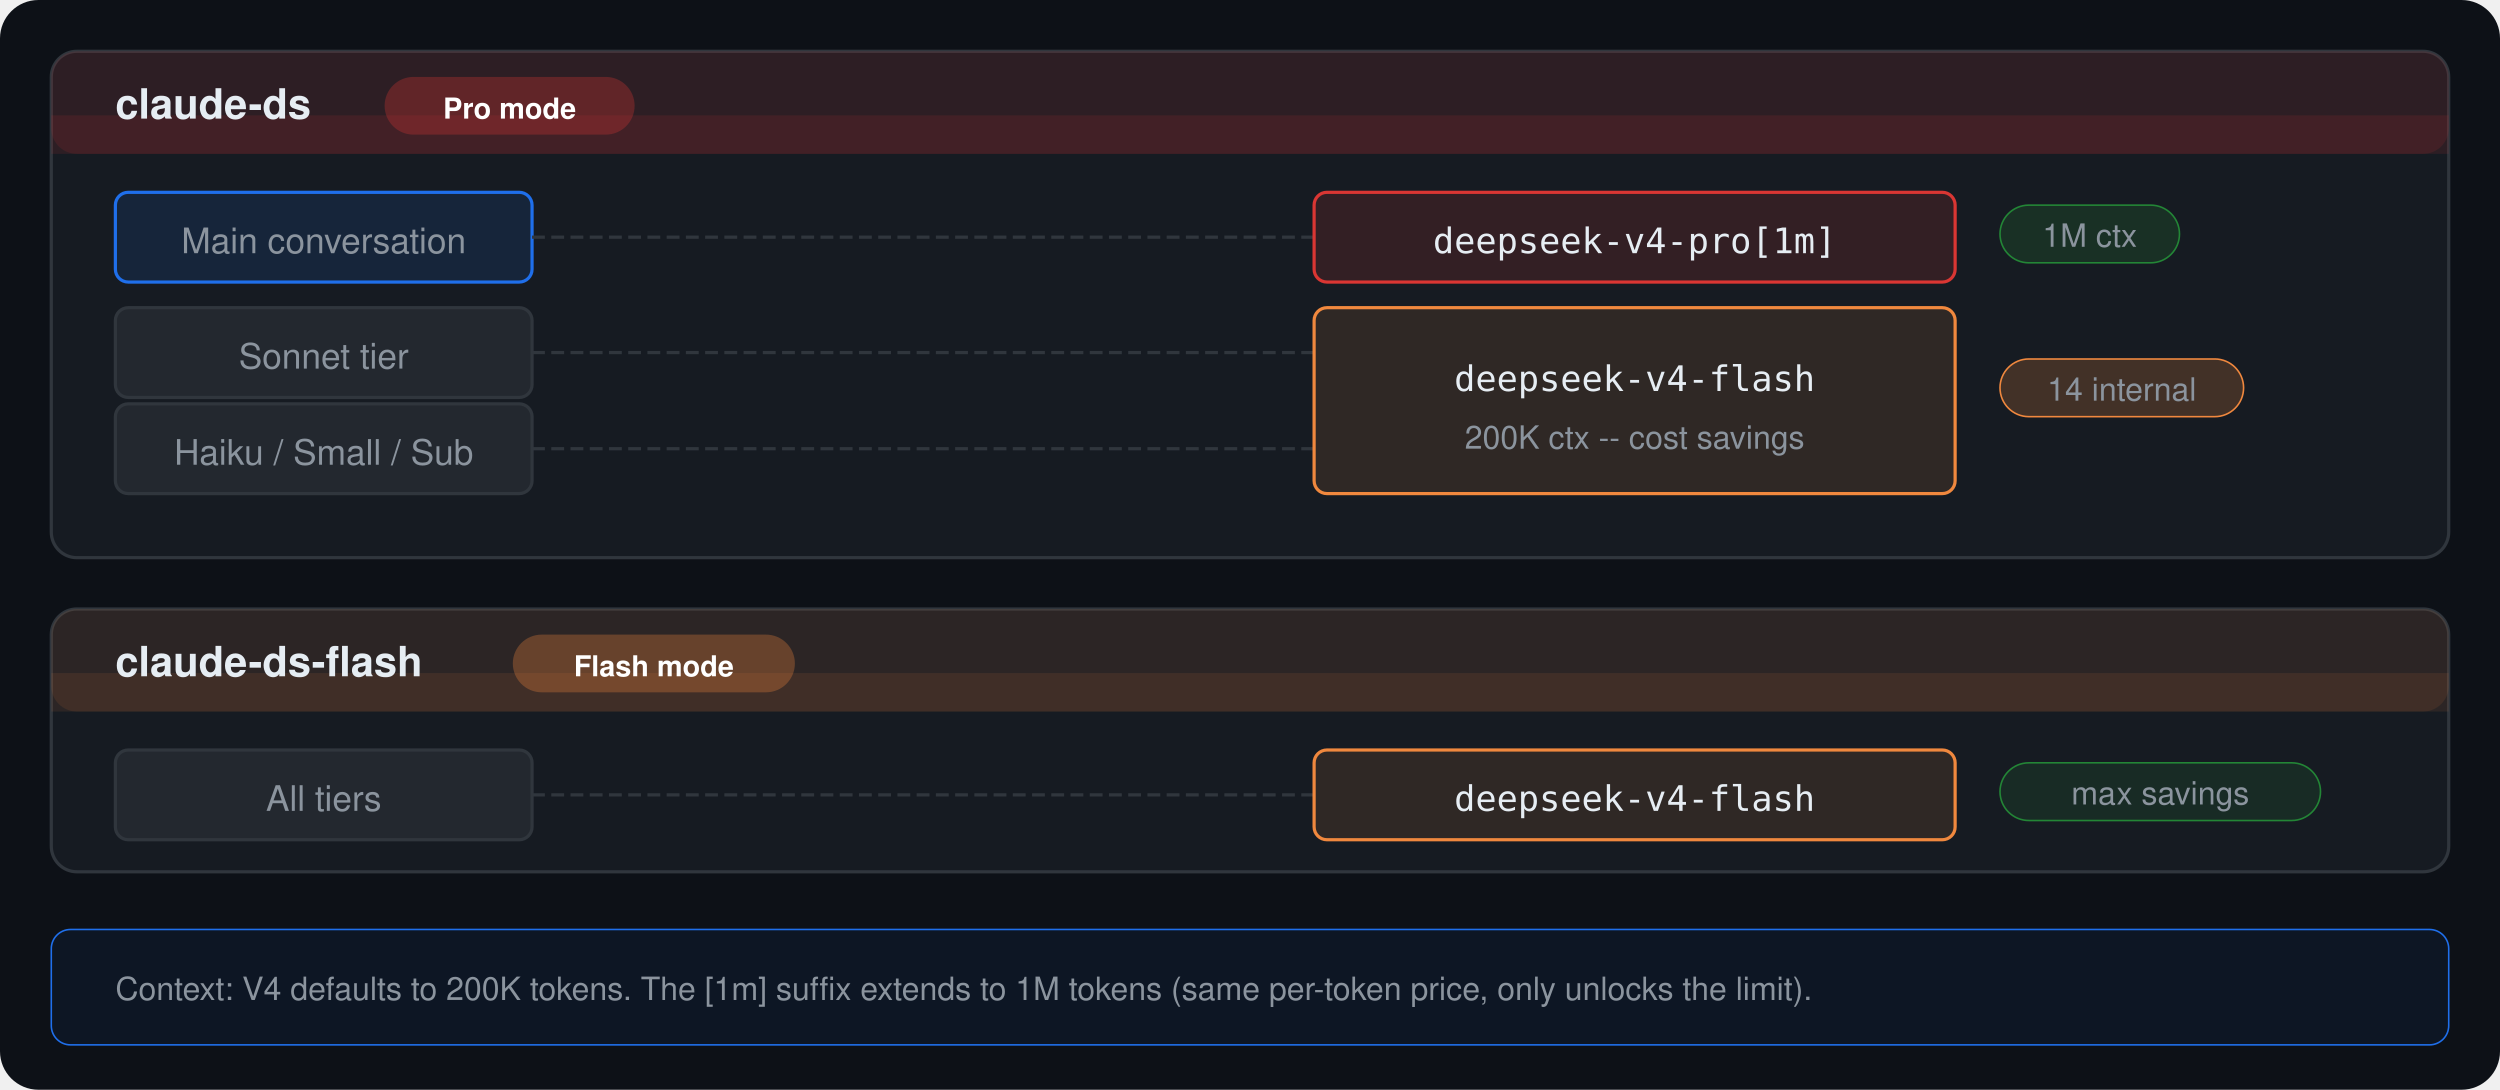
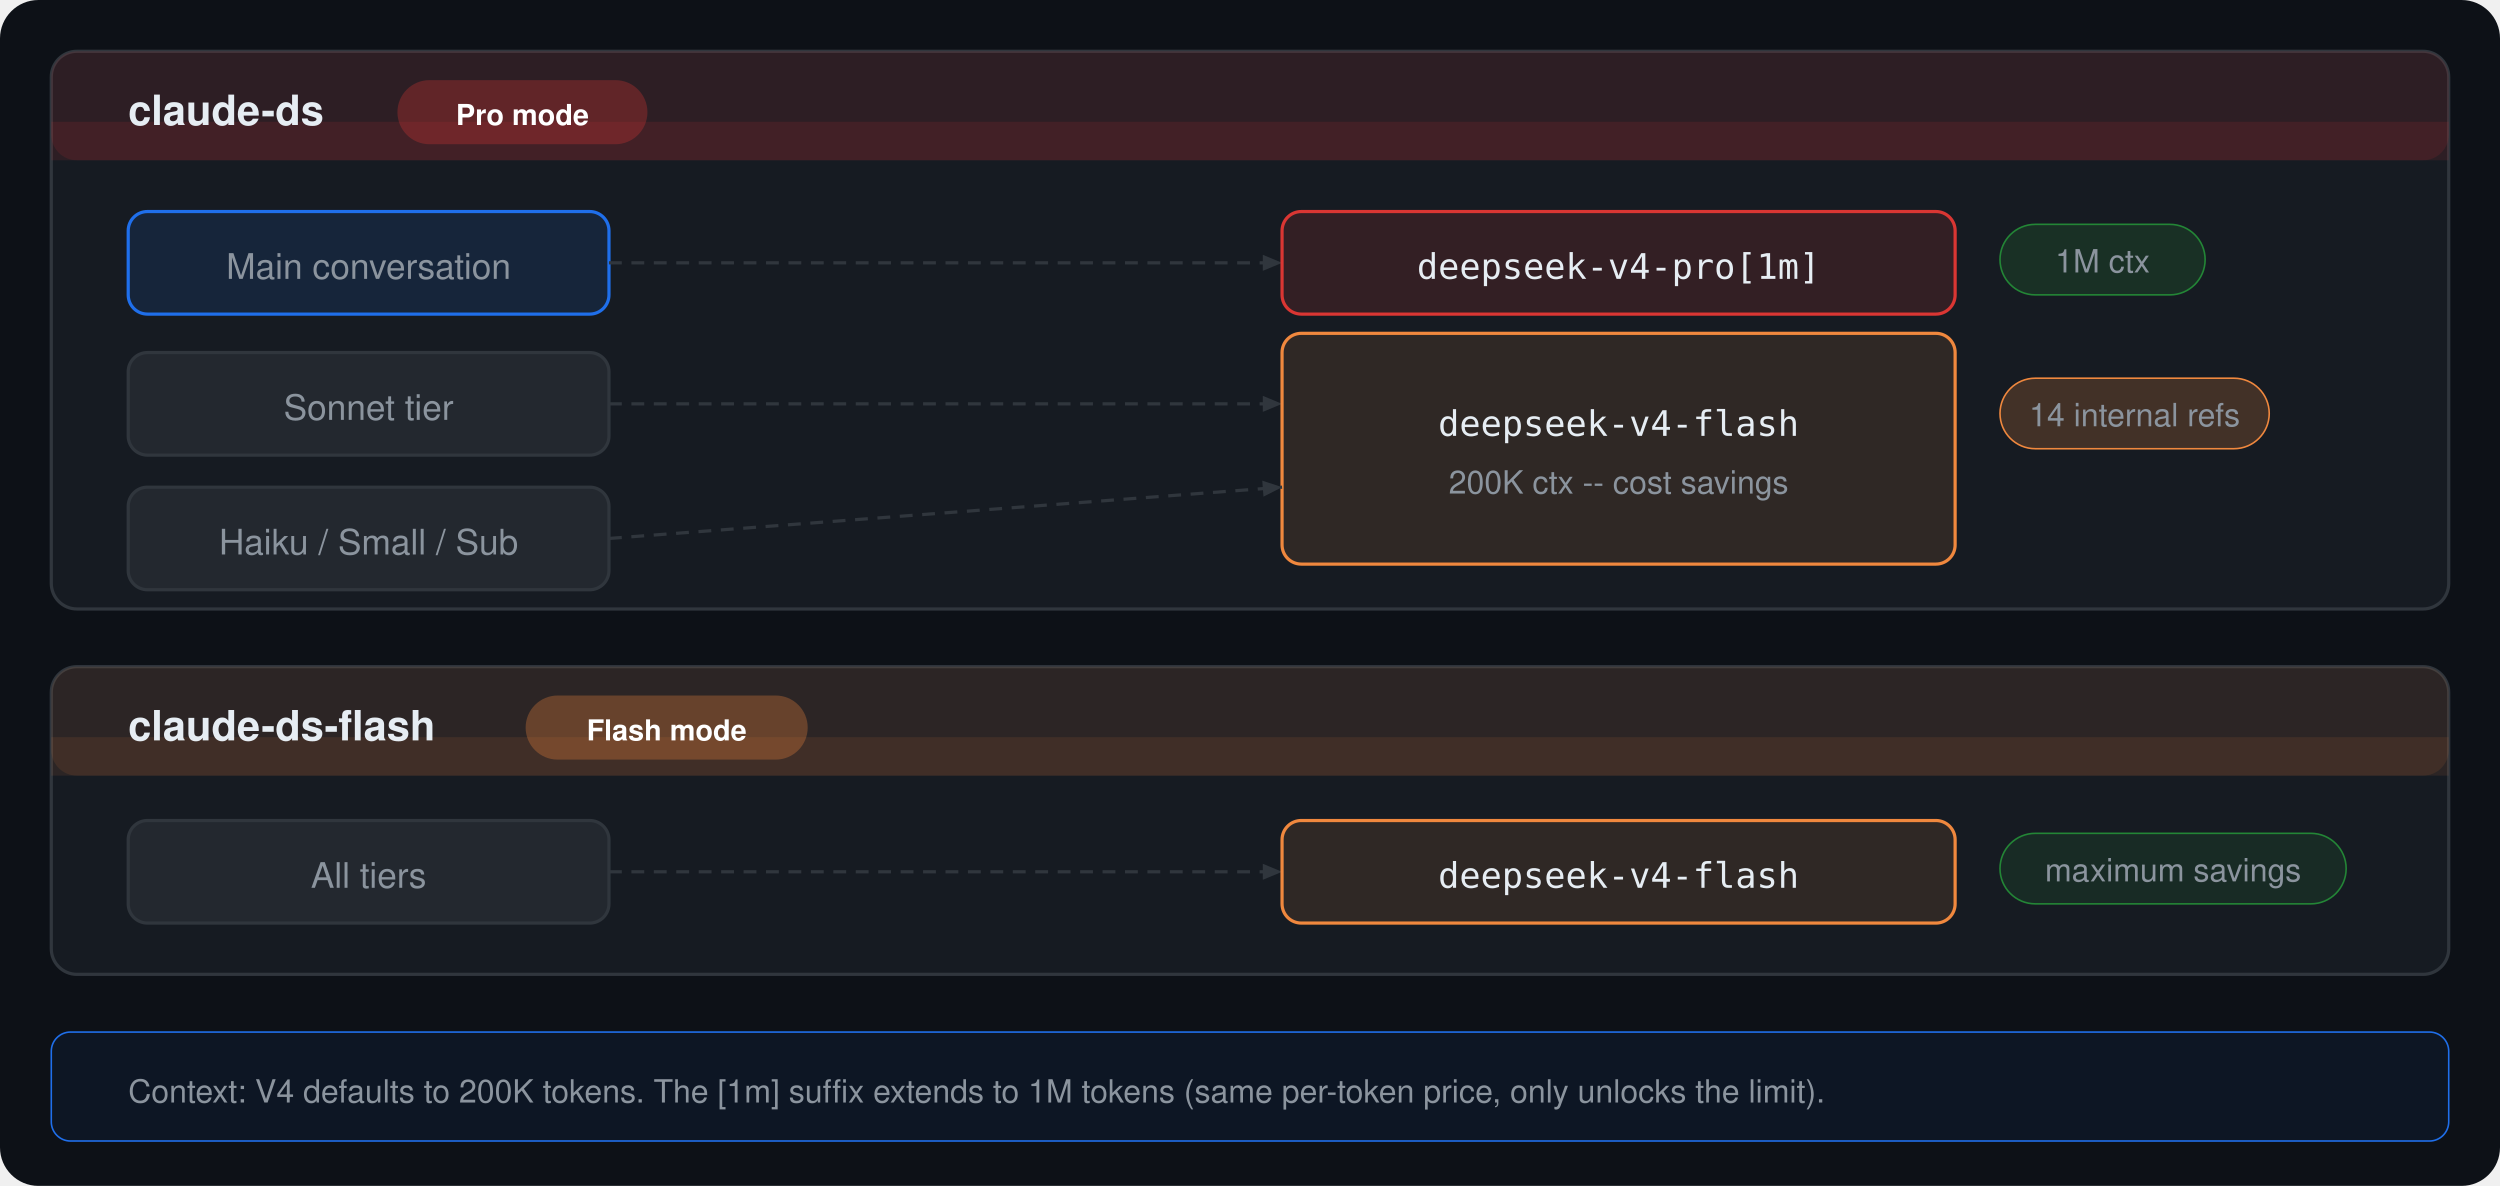
- <svg xmlns="http://www.w3.org/2000/svg" viewBox="0 0 780 340" fill="none">
+ <svg xmlns="http://www.w3.org/2000/svg" viewBox="0 0 780 370" fill="none">
  <style>
    text { font-family: -apple-system, BlinkMacSystemFont, 'Segoe UI', Helvetica, Arial, sans-serif; }
    .title { font-size: 13px; font-weight: 700; fill: #e6edf3; }
    .tier-label { font-size: 11px; fill: #8b949e; }
    .model-name { font-family: 'SF Mono', 'Fira Code', monospace; font-size: 11px; fill: #e6edf3; }
    .model-detail { font-size: 10px; fill: #8b949e; }
    .badge { font-size: 9px; font-weight: 600; fill: #ffffff; }
-     .section-title { font-size: 10px; font-weight: 600; fill: #8b949e; letter-spacing: 0.05em; text-transform: uppercase; }
+     .arrow-line { stroke: #30363d; stroke-width: 1; stroke-dasharray: 4 3; }
  </style>
-   <rect width="780" height="340" rx="12" fill="#0d1117" />
-   <rect x="16" y="16" width="748" height="158" rx="8" fill="#161b22" stroke="#30363d" stroke-width="1" />
-   <rect x="16" y="16" width="748" height="32" rx="8" fill="#da3633" fill-opacity="0.12" />
-   <rect x="16" y="36" width="748" height="12" fill="#da3633" fill-opacity="0.12" />
-   <text x="36" y="37" class="title">claude-ds</text>
-   <rect x="120" y="24" width="78" height="18" rx="9" fill="#da3633" fill-opacity="0.3" />
-   <text x="159" y="37" class="badge" text-anchor="middle">Pro mode</text>
-   <rect x="36" y="60" width="130" height="28" rx="4" fill="#1f6feb" fill-opacity="0.12" stroke="#1f6feb" stroke-width="1" />
-   <text x="101" y="79" class="tier-label" text-anchor="middle">Main conversation</text>
-   <line x1="166" y1="74" x2="410" y2="74" stroke="#30363d" stroke-width="1" stroke-dasharray="4 2" />
-   <rect x="410" y="60" width="200" height="28" rx="4" fill="#da3633" fill-opacity="0.15" stroke="#da3633" stroke-width="1" />
-   <text x="510" y="79" class="model-name" text-anchor="middle">deepseek-v4-pro[1m]</text>
-   <rect x="624" y="64" width="56" height="18" rx="9" fill="#238636" fill-opacity="0.2" stroke="#238636" stroke-width="0.5" />
-   <text x="652" y="77" class="model-detail" text-anchor="middle">1M ctx</text>
-   <rect x="36" y="96" width="130" height="28" rx="4" fill="#30363d" fill-opacity="0.5" stroke="#30363d" stroke-width="1" />
-   <text x="101" y="115" class="tier-label" text-anchor="middle">Sonnet tier</text>
-   <line x1="166" y1="110" x2="410" y2="110" stroke="#30363d" stroke-width="1" stroke-dasharray="4 2" />
-   <rect x="36" y="126" width="130" height="28" rx="4" fill="#30363d" fill-opacity="0.5" stroke="#30363d" stroke-width="1" />
-   <text x="101" y="145" class="tier-label" text-anchor="middle">Haiku / Small / Sub</text>
-   <line x1="166" y1="140" x2="410" y2="140" stroke="#30363d" stroke-width="1" stroke-dasharray="4 2" />
-   <rect x="410" y="96" width="200" height="58" rx="4" fill="#f0883e" fill-opacity="0.12" stroke="#f0883e" stroke-width="1" />
-   <text x="510" y="122" class="model-name" text-anchor="middle">deepseek-v4-flash</text>
-   <text x="510" y="140" class="model-detail" text-anchor="middle">200K ctx -- cost savings</text>
-   <rect x="624" y="112" width="76" height="18" rx="9" fill="#f0883e" fill-opacity="0.2" stroke="#f0883e" stroke-width="0.5" />
-   <text x="662" y="125" class="model-detail" text-anchor="middle">14 internal</text>
-   <rect x="16" y="190" width="748" height="82" rx="8" fill="#161b22" stroke="#30363d" stroke-width="1" />
-   <rect x="16" y="190" width="748" height="32" rx="8" fill="#f0883e" fill-opacity="0.1" />
-   <rect x="16" y="210" width="748" height="12" fill="#f0883e" fill-opacity="0.1" />
-   <text x="36" y="211" class="title">claude-ds-flash</text>
-   <rect x="160" y="198" width="88" height="18" rx="9" fill="#f0883e" fill-opacity="0.3" />
-   <text x="204" y="211" class="badge" text-anchor="middle">Flash mode</text>
-   <rect x="36" y="234" width="130" height="28" rx="4" fill="#30363d" fill-opacity="0.5" stroke="#30363d" stroke-width="1" />
-   <text x="101" y="253" class="tier-label" text-anchor="middle">All tiers</text>
-   <line x1="166" y1="248" x2="410" y2="248" stroke="#30363d" stroke-width="1" stroke-dasharray="4 2" />
-   <rect x="410" y="234" width="200" height="28" rx="4" fill="#f0883e" fill-opacity="0.12" stroke="#f0883e" stroke-width="1" />
-   <text x="510" y="253" class="model-name" text-anchor="middle">deepseek-v4-flash</text>
-   <rect x="624" y="238" width="100" height="18" rx="9" fill="#238636" fill-opacity="0.15" stroke="#238636" stroke-width="0.5" />
-   <text x="674" y="251" class="model-detail" text-anchor="middle">max savings</text>
-   <rect x="16" y="290" width="748" height="36" rx="6" fill="#1f6feb" fill-opacity="0.06" stroke="#1f6feb" stroke-width="0.5" />
-   <text x="36" y="312" class="model-detail">Context: V4 defaults to 200K tokens. The [1m] suffix extends to 1M tokens (same per-token price, only unlocks the limit).</text>
+   <rect width="780" height="370" rx="12" fill="#0d1117" />
+   <rect x="16" y="16" width="748" height="174" rx="8" fill="#161b22" stroke="#30363d" stroke-width="1" />
+   <rect x="16" y="16" width="748" height="34" rx="8" fill="#da3633" fill-opacity="0.12" />
+   <rect x="16" y="38" width="748" height="12" fill="#da3633" fill-opacity="0.12" />
+   <text x="40" y="39" class="title">claude-ds</text>
+   <rect x="124" y="25" width="78" height="20" rx="10" fill="#da3633" fill-opacity="0.3" />
+   <text x="163" y="39" class="badge" text-anchor="middle">Pro mode</text>
+   <rect x="40" y="66" width="150" height="32" rx="6" fill="#1f6feb" fill-opacity="0.12" stroke="#1f6feb" stroke-width="1" />
+   <text x="115" y="87" class="tier-label" text-anchor="middle">Main conversation</text>
+   <line x1="190" y1="82" x2="400" y2="82" class="arrow-line" marker-end="url(#tier-arrow)" />
+   <rect x="400" y="66" width="210" height="32" rx="6" fill="#da3633" fill-opacity="0.15" stroke="#da3633" stroke-width="1" />
+   <text x="505" y="87" class="model-name" text-anchor="middle">deepseek-v4-pro[1m]</text>
+   <rect x="624" y="70" width="64" height="22" rx="11" fill="#238636" fill-opacity="0.2" stroke="#238636" stroke-width="0.5" />
+   <text x="656" y="85" class="model-detail" text-anchor="middle">1M ctx</text>
+   <rect x="40" y="110" width="150" height="32" rx="6" fill="#30363d" fill-opacity="0.5" stroke="#30363d" stroke-width="1" />
+   <text x="115" y="131" class="tier-label" text-anchor="middle">Sonnet tier</text>
+   <line x1="190" y1="126" x2="400" y2="126" class="arrow-line" marker-end="url(#tier-arrow)" />
+   <rect x="400" y="104" width="210" height="72" rx="6" fill="#f0883e" fill-opacity="0.12" stroke="#f0883e" stroke-width="1" />
+   <text x="505" y="136" class="model-name" text-anchor="middle">deepseek-v4-flash</text>
+   <text x="505" y="154" class="model-detail" text-anchor="middle">200K ctx -- cost savings</text>
+   <rect x="40" y="152" width="150" height="32" rx="6" fill="#30363d" fill-opacity="0.5" stroke="#30363d" stroke-width="1" />
+   <text x="115" y="173" class="tier-label" text-anchor="middle">Haiku / Small / Sub</text>
+   <line x1="190" y1="168" x2="400" y2="152" class="arrow-line" marker-end="url(#tier-arrow)" />
+   <rect x="624" y="118" width="84" height="22" rx="11" fill="#f0883e" fill-opacity="0.2" stroke="#f0883e" stroke-width="0.5" />
+   <text x="666" y="133" class="model-detail" text-anchor="middle">14 internal refs</text>
+   <rect x="16" y="208" width="748" height="96" rx="8" fill="#161b22" stroke="#30363d" stroke-width="1" />
+   <rect x="16" y="208" width="748" height="34" rx="8" fill="#f0883e" fill-opacity="0.1" />
+   <rect x="16" y="230" width="748" height="12" fill="#f0883e" fill-opacity="0.1" />
+   <text x="40" y="231" class="title">claude-ds-flash</text>
+   <rect x="164" y="217" width="88" height="20" rx="10" fill="#f0883e" fill-opacity="0.3" />
+   <text x="208" y="231" class="badge" text-anchor="middle">Flash mode</text>
+   <rect x="40" y="256" width="150" height="32" rx="6" fill="#30363d" fill-opacity="0.5" stroke="#30363d" stroke-width="1" />
+   <text x="115" y="277" class="tier-label" text-anchor="middle">All tiers</text>
+   <line x1="190" y1="272" x2="400" y2="272" class="arrow-line" marker-end="url(#tier-arrow)" />
+   <rect x="400" y="256" width="210" height="32" rx="6" fill="#f0883e" fill-opacity="0.12" stroke="#f0883e" stroke-width="1" />
+   <text x="505" y="277" class="model-name" text-anchor="middle">deepseek-v4-flash</text>
+   <rect x="624" y="260" width="108" height="22" rx="11" fill="#238636" fill-opacity="0.15" stroke="#238636" stroke-width="0.5" />
+   <text x="678" y="275" class="model-detail" text-anchor="middle">maximum savings</text>
+   <rect x="16" y="322" width="748" height="34" rx="6" fill="#1f6feb" fill-opacity="0.06" stroke="#1f6feb" stroke-width="0.5" />
+   <text x="40" y="344" class="model-detail">Context: V4 defaults to 200K tokens. The [1m] suffix extends to 1M tokens (same per-token price, only unlocks the limit).</text>
+   <defs>
+     <marker id="tier-arrow" markerWidth="6" markerHeight="5" refX="6" refY="2.5" orient="auto">
+       <path d="M0,0 L6,2.5 L0,5" fill="#30363d" />
+     </marker>
+   </defs>
</svg>
